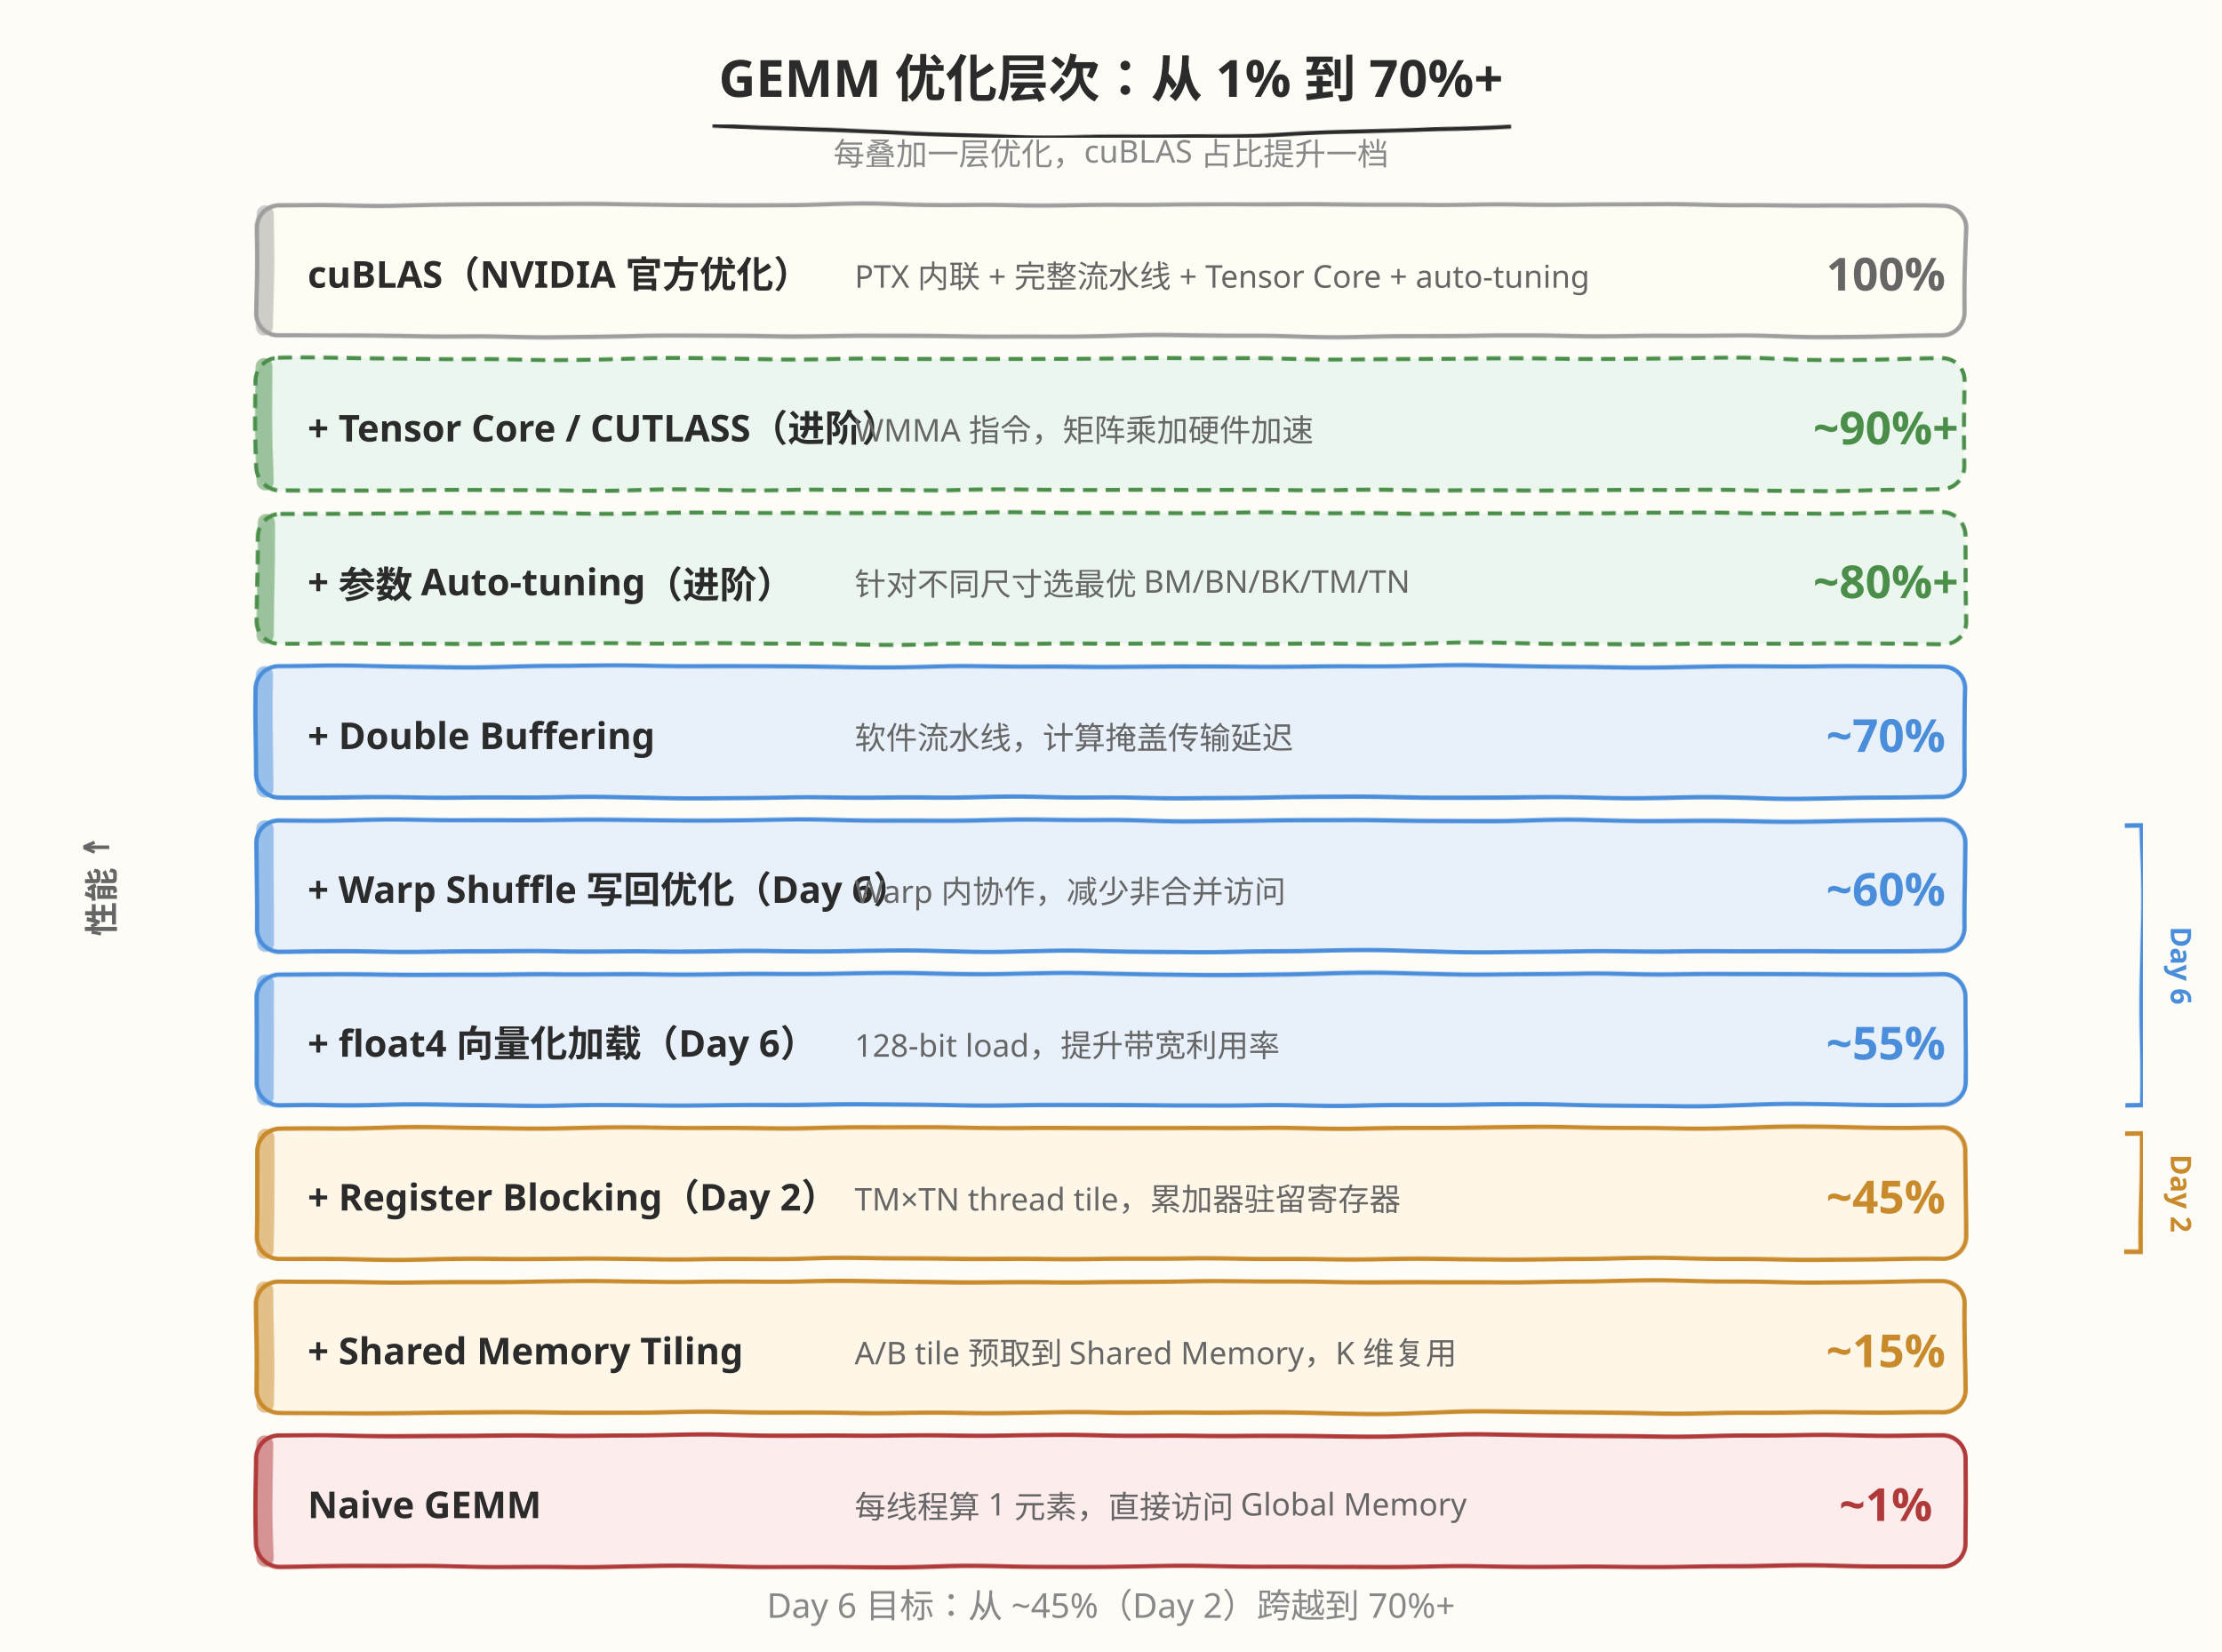
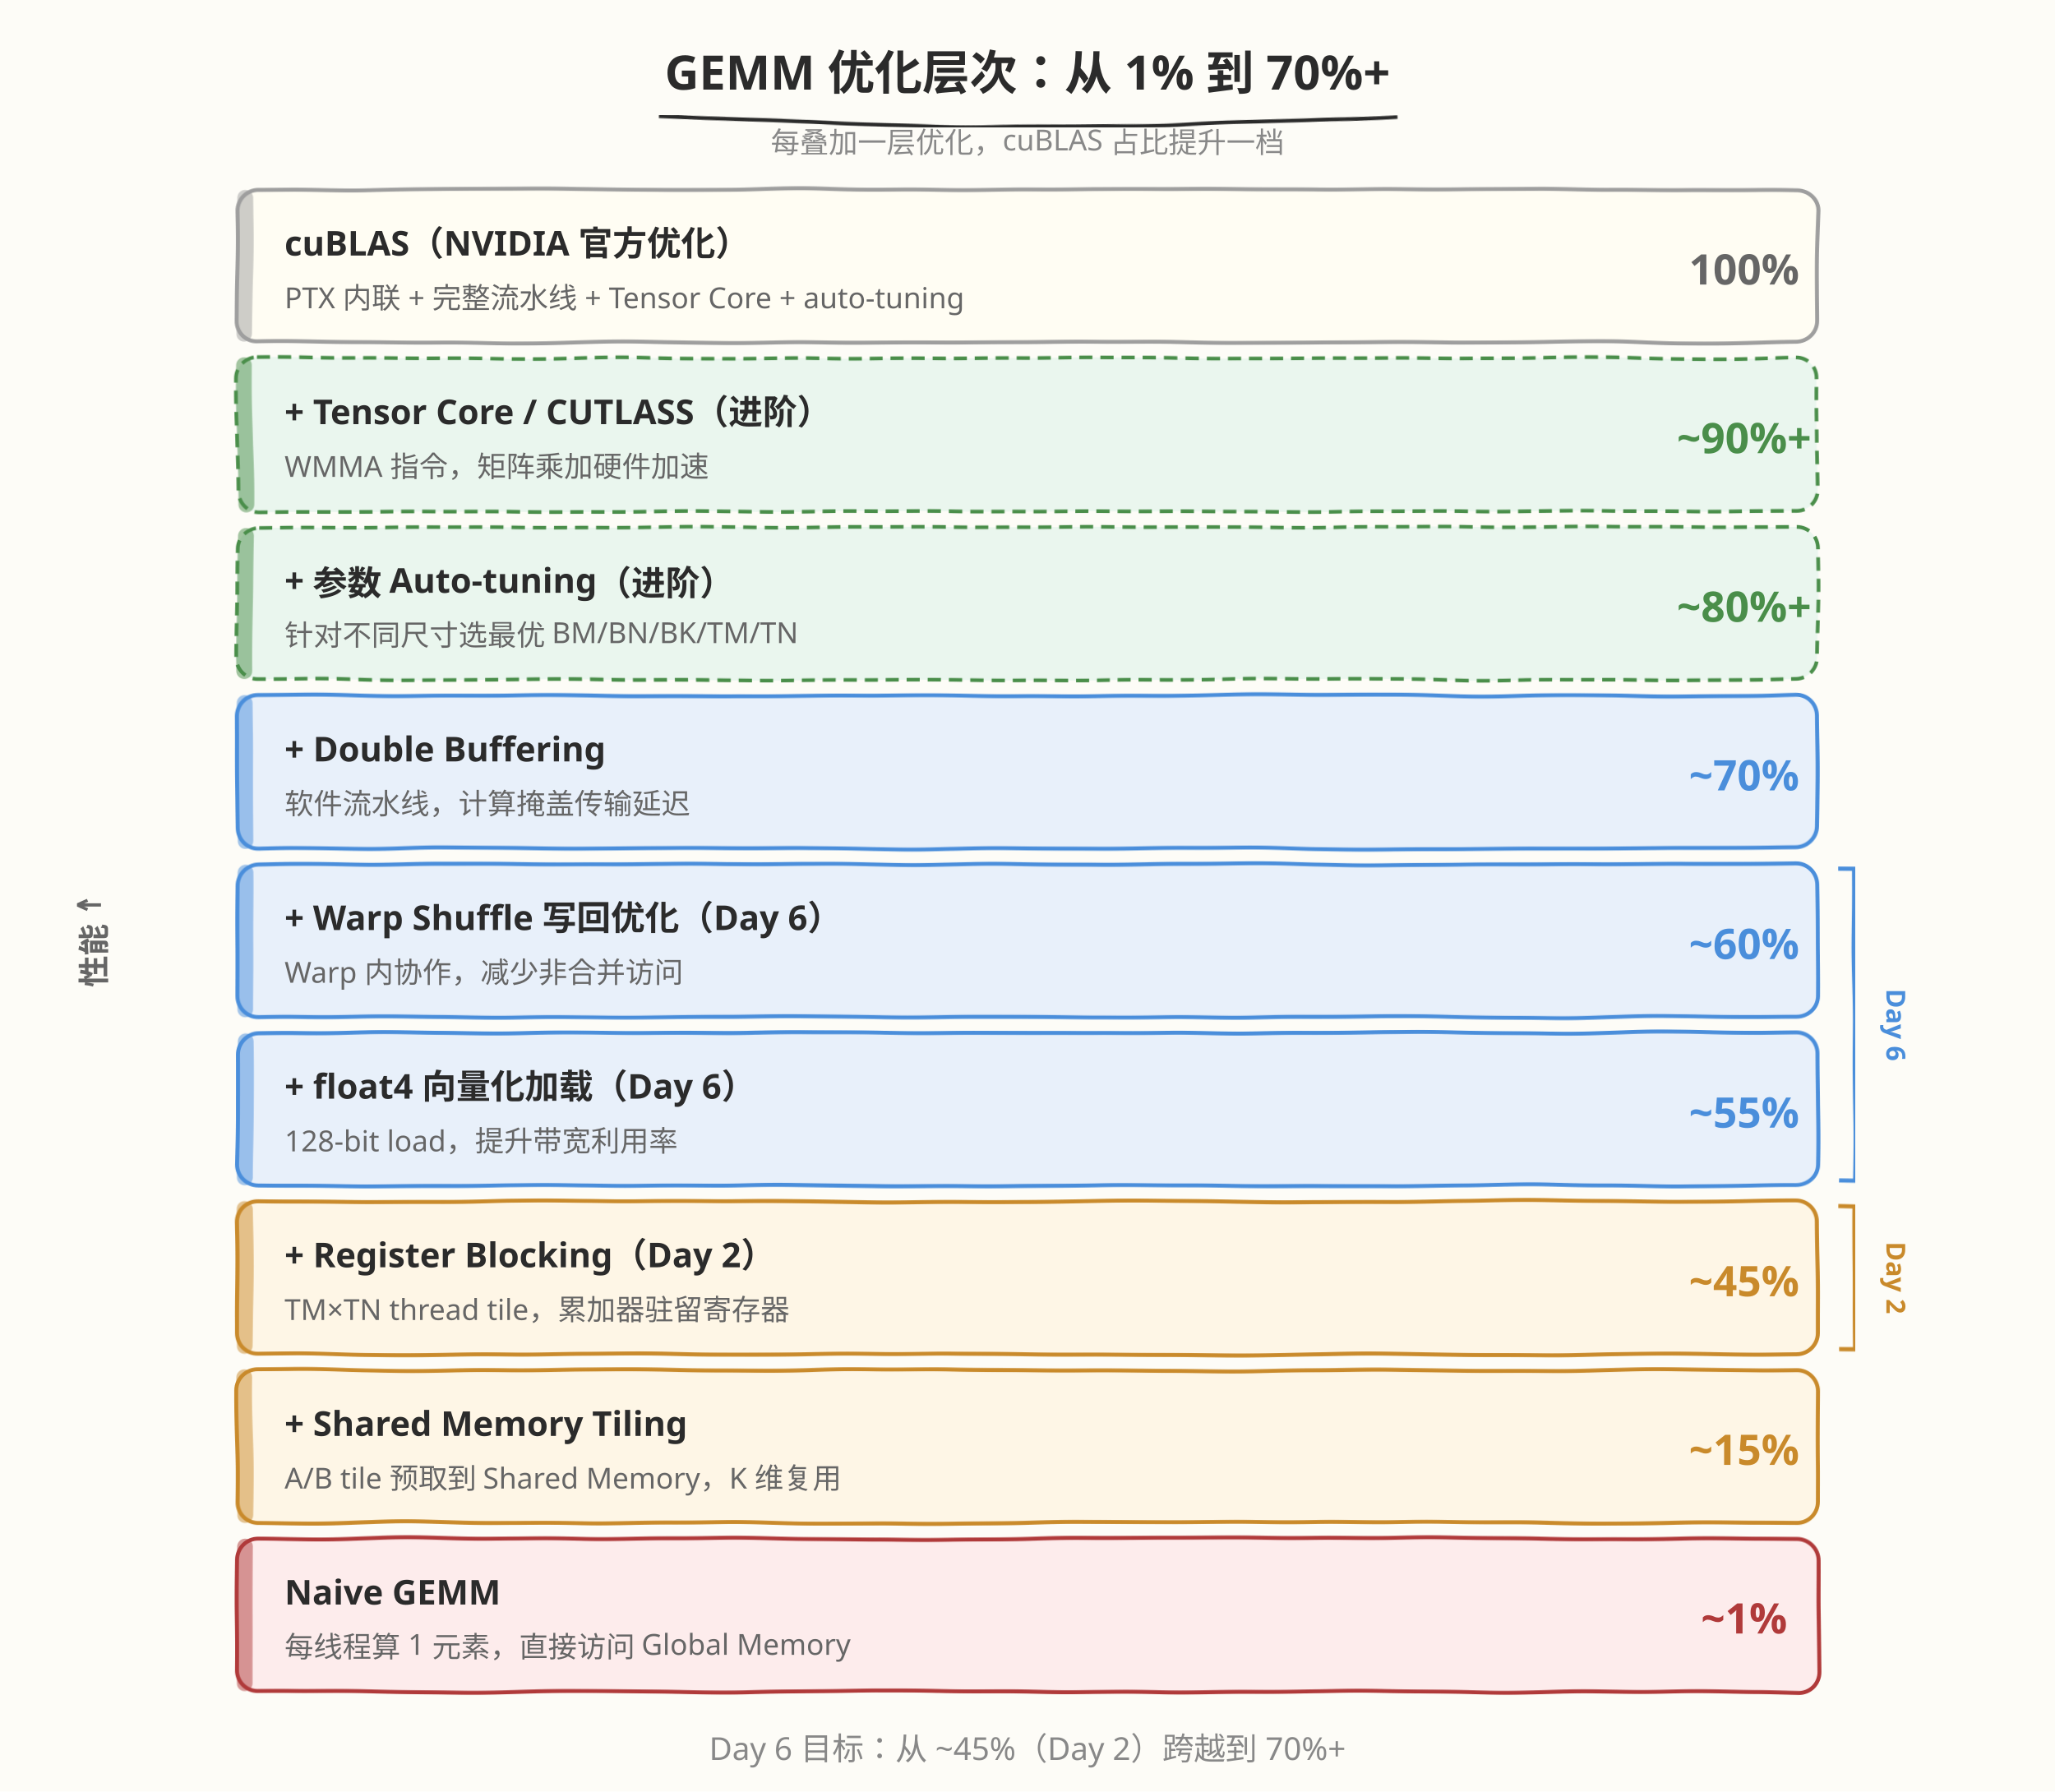
- <svg xmlns="http://www.w3.org/2000/svg" viewBox="0 0 780 580" font-family="'Comic Sans MS','Marker Felt','Kaiti SC',楷体,'Segoe UI',cursive">
+ <svg xmlns="http://www.w3.org/2000/svg" viewBox="0 0 780 680" font-family="'Comic Sans MS','Marker Felt','Kaiti SC',楷体,'Segoe UI',cursive">
  <defs>
    <filter id="sk" x="-3%" y="-3%" width="106%" height="106%">
      <feTurbulence type="fractalNoise" baseFrequency="0.018" numOctaves="2" seed="6" result="n" />
      <feDisplacementMap in="SourceGraphic" in2="n" scale="1.8" />
    </filter>
    <marker id="ar" markerWidth="8" markerHeight="8" refX="6" refY="4" orient="auto">
      <path d="M0,0 L8,4 L0,8 z" fill="#3a3a3a" />
    </marker>
  </defs>
-   <rect width="780" height="580" fill="#fdfcf7" />
+   <rect width="780" height="680" fill="#fdfcf7" />
  <text x="390" y="34" text-anchor="middle" font-size="18" fill="#2b2b2b" font-weight="bold">GEMM 优化层次：从 1% 到 70%+</text>
  <path d="M 250 44 Q 390 52 530 44" stroke="#2b2b2b" stroke-width="1.4" fill="none" filter="url(#sk)" />
  <text x="390" y="58" text-anchor="middle" font-size="11" fill="#888">每叠加一层优化，cuBLAS 占比提升一档</text>
-   <path d="M 52 544 L 52 82" stroke="#3a3a3a" stroke-width="1.6" fill="none" marker-end="url(#ar)" filter="url(#sk)" />
-   <text x="40" y="311" font-size="12" fill="#666" font-weight="bold" transform="rotate(-90, 40, 311)" text-anchor="middle">性能 ↑</text>
+   <path d="M 52 636 L 52 82" stroke="#3a3a3a" stroke-width="1.6" fill="none" marker-end="url(#ar)" filter="url(#sk)" />
+   <text x="40" y="357" font-size="12" fill="#666" font-weight="bold" transform="rotate(-90, 40, 357)" text-anchor="middle">性能 ↑</text>
  <g filter="url(#sk)">
-     <rect x="90" y="72" width="600" height="46" rx="8" fill="#fffdf3" stroke="#9e9e9e" stroke-width="1.5" />
-     <rect x="90" y="72" width="6" height="46" fill="#9e9e9e" opacity="0.5" rx="3" />
+     <rect x="90" y="72" width="600" height="58" rx="8" fill="#fffdf3" stroke="#9e9e9e" stroke-width="1.5" />
+     <rect x="90" y="72" width="6" height="58" fill="#9e9e9e" opacity="0.5" rx="3" />
  </g>
-   <text x="108" y="101" font-size="13" fill="#2b2b2b" font-weight="bold">cuBLAS（NVIDIA 官方优化）</text>
-   <text x="300" y="101" font-size="11" fill="#666">PTX 内联 + 完整流水线 + Tensor Core + auto-tuning</text>
-   <text x="662" y="102" text-anchor="middle" font-size="16" fill="#666" font-weight="bold">100%</text>
+   <text x="108" y="97" font-size="13" fill="#2b2b2b" font-weight="bold">cuBLAS（NVIDIA 官方优化）</text>
+   <text x="108" y="117" font-size="11" fill="#666">PTX 内联 + 完整流水线 + Tensor Core + auto-tuning</text>
+   <text x="662" y="108" text-anchor="middle" font-size="16" fill="#666" font-weight="bold">100%</text>
  <g filter="url(#sk)">
-     <rect x="90" y="126" width="600" height="46" rx="8" fill="#eaf6ee" stroke="#4a8e4a" stroke-width="1.4" stroke-dasharray="5,3" />
-     <rect x="90" y="126" width="6" height="46" fill="#4a8e4a" opacity="0.5" rx="3" />
+     <rect x="90" y="136" width="600" height="58" rx="8" fill="#eaf6ee" stroke="#4a8e4a" stroke-width="1.4" stroke-dasharray="5,3" />
+     <rect x="90" y="136" width="6" height="58" fill="#4a8e4a" opacity="0.5" rx="3" />
  </g>
-   <text x="108" y="155" font-size="13" fill="#2b2b2b" font-weight="bold">+ Tensor Core / CUTLASS（进阶）</text>
-   <text x="300" y="155" font-size="11" fill="#666">WMMA 指令，矩阵乘加硬件加速</text>
-   <text x="662" y="156" text-anchor="middle" font-size="16" fill="#4a8e4a" font-weight="bold">~90%+</text>
+   <text x="108" y="161" font-size="13" fill="#2b2b2b" font-weight="bold">+ Tensor Core / CUTLASS（进阶）</text>
+   <text x="108" y="181" font-size="11" fill="#666">WMMA 指令，矩阵乘加硬件加速</text>
+   <text x="662" y="172" text-anchor="middle" font-size="16" fill="#4a8e4a" font-weight="bold">~90%+</text>
  <g filter="url(#sk)">
-     <rect x="90" y="180" width="600" height="46" rx="8" fill="#eaf6ee" stroke="#4a8e4a" stroke-width="1.4" stroke-dasharray="5,3" />
-     <rect x="90" y="180" width="6" height="46" fill="#4a8e4a" opacity="0.5" rx="3" />
+     <rect x="90" y="200" width="600" height="58" rx="8" fill="#eaf6ee" stroke="#4a8e4a" stroke-width="1.4" stroke-dasharray="5,3" />
+     <rect x="90" y="200" width="6" height="58" fill="#4a8e4a" opacity="0.5" rx="3" />
  </g>
-   <text x="108" y="209" font-size="13" fill="#2b2b2b" font-weight="bold">+ 参数 Auto-tuning（进阶）</text>
-   <text x="300" y="209" font-size="11" fill="#666">针对不同尺寸选最优 BM/BN/BK/TM/TN</text>
-   <text x="662" y="210" text-anchor="middle" font-size="16" fill="#4a8e4a" font-weight="bold">~80%+</text>
+   <text x="108" y="225" font-size="13" fill="#2b2b2b" font-weight="bold">+ 参数 Auto-tuning（进阶）</text>
+   <text x="108" y="245" font-size="11" fill="#666">针对不同尺寸选最优 BM/BN/BK/TM/TN</text>
+   <text x="662" y="236" text-anchor="middle" font-size="16" fill="#4a8e4a" font-weight="bold">~80%+</text>
  <g filter="url(#sk)">
-     <rect x="90" y="234" width="600" height="46" rx="8" fill="#e8f0fa" stroke="#4a8edb" stroke-width="1.5" />
-     <rect x="90" y="234" width="6" height="46" fill="#4a8edb" opacity="0.5" rx="3" />
+     <rect x="90" y="264" width="600" height="58" rx="8" fill="#e8f0fa" stroke="#4a8edb" stroke-width="1.5" />
+     <rect x="90" y="264" width="6" height="58" fill="#4a8edb" opacity="0.5" rx="3" />
  </g>
-   <text x="108" y="263" font-size="13" fill="#2b2b2b" font-weight="bold">+ Double Buffering</text>
-   <text x="300" y="263" font-size="11" fill="#666">软件流水线，计算掩盖传输延迟</text>
-   <text x="662" y="264" text-anchor="middle" font-size="16" fill="#4a8edb" font-weight="bold">~70%</text>
+   <text x="108" y="289" font-size="13" fill="#2b2b2b" font-weight="bold">+ Double Buffering</text>
+   <text x="108" y="309" font-size="11" fill="#666">软件流水线，计算掩盖传输延迟</text>
+   <text x="662" y="300" text-anchor="middle" font-size="16" fill="#4a8edb" font-weight="bold">~70%</text>
  <g filter="url(#sk)">
-     <rect x="90" y="288" width="600" height="46" rx="8" fill="#e8f0fa" stroke="#4a8edb" stroke-width="1.5" />
-     <rect x="90" y="288" width="6" height="46" fill="#4a8edb" opacity="0.5" rx="3" />
+     <rect x="90" y="328" width="600" height="58" rx="8" fill="#e8f0fa" stroke="#4a8edb" stroke-width="1.5" />
+     <rect x="90" y="328" width="6" height="58" fill="#4a8edb" opacity="0.5" rx="3" />
  </g>
-   <text x="108" y="317" font-size="13" fill="#2b2b2b" font-weight="bold">+ Warp Shuffle 写回优化（Day 6）</text>
-   <text x="300" y="317" font-size="11" fill="#666">Warp 内协作，减少非合并访问</text>
-   <text x="662" y="318" text-anchor="middle" font-size="16" fill="#4a8edb" font-weight="bold">~60%</text>
+   <text x="108" y="353" font-size="13" fill="#2b2b2b" font-weight="bold">+ Warp Shuffle 写回优化（Day 6）</text>
+   <text x="108" y="373" font-size="11" fill="#666">Warp 内协作，减少非合并访问</text>
+   <text x="662" y="364" text-anchor="middle" font-size="16" fill="#4a8edb" font-weight="bold">~60%</text>
  <g filter="url(#sk)">
-     <rect x="90" y="342" width="600" height="46" rx="8" fill="#e8f0fa" stroke="#4a8edb" stroke-width="1.5" />
-     <rect x="90" y="342" width="6" height="46" fill="#4a8edb" opacity="0.5" rx="3" />
+     <rect x="90" y="392" width="600" height="58" rx="8" fill="#e8f0fa" stroke="#4a8edb" stroke-width="1.5" />
+     <rect x="90" y="392" width="6" height="58" fill="#4a8edb" opacity="0.5" rx="3" />
  </g>
-   <text x="108" y="371" font-size="13" fill="#2b2b2b" font-weight="bold">+ float4 向量化加载（Day 6）</text>
-   <text x="300" y="371" font-size="11" fill="#666">128-bit load，提升带宽利用率</text>
-   <text x="662" y="372" text-anchor="middle" font-size="16" fill="#4a8edb" font-weight="bold">~55%</text>
+   <text x="108" y="417" font-size="13" fill="#2b2b2b" font-weight="bold">+ float4 向量化加载（Day 6）</text>
+   <text x="108" y="437" font-size="11" fill="#666">128-bit load，提升带宽利用率</text>
+   <text x="662" y="428" text-anchor="middle" font-size="16" fill="#4a8edb" font-weight="bold">~55%</text>
  <g filter="url(#sk)">
-     <rect x="90" y="396" width="600" height="46" rx="8" fill="#fef6e6" stroke="#c98a2b" stroke-width="1.5" />
-     <rect x="90" y="396" width="6" height="46" fill="#c98a2b" opacity="0.5" rx="3" />
+     <rect x="90" y="456" width="600" height="58" rx="8" fill="#fef6e6" stroke="#c98a2b" stroke-width="1.5" />
+     <rect x="90" y="456" width="6" height="58" fill="#c98a2b" opacity="0.5" rx="3" />
  </g>
-   <text x="108" y="425" font-size="13" fill="#2b2b2b" font-weight="bold">+ Register Blocking（Day 2）</text>
-   <text x="300" y="425" font-size="11" fill="#666">TM×TN thread tile，累加器驻留寄存器</text>
-   <text x="662" y="426" text-anchor="middle" font-size="16" fill="#c98a2b" font-weight="bold">~45%</text>
+   <text x="108" y="481" font-size="13" fill="#2b2b2b" font-weight="bold">+ Register Blocking（Day 2）</text>
+   <text x="108" y="501" font-size="11" fill="#666">TM×TN thread tile，累加器驻留寄存器</text>
+   <text x="662" y="492" text-anchor="middle" font-size="16" fill="#c98a2b" font-weight="bold">~45%</text>
  <g filter="url(#sk)">
-     <rect x="90" y="450" width="600" height="46" rx="8" fill="#fef6e6" stroke="#c98a2b" stroke-width="1.5" />
-     <rect x="90" y="450" width="6" height="46" fill="#c98a2b" opacity="0.5" rx="3" />
+     <rect x="90" y="520" width="600" height="58" rx="8" fill="#fef6e6" stroke="#c98a2b" stroke-width="1.5" />
+     <rect x="90" y="520" width="6" height="58" fill="#c98a2b" opacity="0.5" rx="3" />
  </g>
-   <text x="108" y="479" font-size="13" fill="#2b2b2b" font-weight="bold">+ Shared Memory Tiling</text>
-   <text x="300" y="479" font-size="11" fill="#666">A/B tile 预取到 Shared Memory，K 维复用</text>
-   <text x="662" y="480" text-anchor="middle" font-size="16" fill="#c98a2b" font-weight="bold">~15%</text>
+   <text x="108" y="545" font-size="13" fill="#2b2b2b" font-weight="bold">+ Shared Memory Tiling</text>
+   <text x="108" y="565" font-size="11" fill="#666">A/B tile 预取到 Shared Memory，K 维复用</text>
+   <text x="662" y="556" text-anchor="middle" font-size="16" fill="#c98a2b" font-weight="bold">~15%</text>
  <g filter="url(#sk)">
-     <rect x="90" y="504" width="600" height="46" rx="8" fill="#fdecec" stroke="#b03a3a" stroke-width="1.5" />
-     <rect x="90" y="504" width="6" height="46" fill="#b03a3a" opacity="0.5" rx="3" />
+     <rect x="90" y="584" width="600" height="58" rx="8" fill="#fdecec" stroke="#b03a3a" stroke-width="1.5" />
+     <rect x="90" y="584" width="6" height="58" fill="#b03a3a" opacity="0.5" rx="3" />
  </g>
-   <text x="108" y="533" font-size="13" fill="#2b2b2b" font-weight="bold">Naive GEMM</text>
-   <text x="300" y="533" font-size="11" fill="#666">每线程算 1 元素，直接访问 Global Memory</text>
-   <text x="662" y="534" text-anchor="middle" font-size="16" fill="#b03a3a" font-weight="bold">~1%</text>
-   <path d="M 746 290 L 752 290 L 752 388 L 746 388" stroke="#4a8edb" stroke-width="1.6" fill="none" filter="url(#sk)" />
-   <text x="762" y="339" font-size="10" fill="#4a8edb" font-weight="bold" transform="rotate(90, 762, 339)" text-anchor="middle">Day 6</text>
-   <path d="M 746 398 L 752 398 L 752 440 L 746 440" stroke="#c98a2b" stroke-width="1.6" fill="none" filter="url(#sk)" />
-   <text x="762" y="419" font-size="10" fill="#c98a2b" font-weight="bold" transform="rotate(90, 762, 419)" text-anchor="middle">Day 2</text>
-   <text x="390" y="568" text-anchor="middle" font-size="12" fill="#888">Day 6 目标：从 ~45%（Day 2）跨越到 70%+</text>
+   <text x="108" y="609" font-size="13" fill="#2b2b2b" font-weight="bold">Naive GEMM</text>
+   <text x="108" y="629" font-size="11" fill="#666">每线程算 1 元素，直接访问 Global Memory</text>
+   <text x="662" y="620" text-anchor="middle" font-size="16" fill="#b03a3a" font-weight="bold">~1%</text>
+   <path d="M 698 330 L 704 330 L 704 448 L 698 448" stroke="#4a8edb" stroke-width="1.6" fill="none" filter="url(#sk)" />
+   <text x="716" y="389" font-size="10" fill="#4a8edb" font-weight="bold" transform="rotate(90, 716, 389)" text-anchor="middle">Day 6</text>
+   <path d="M 698 458 L 704 458 L 704 512 L 698 512" stroke="#c98a2b" stroke-width="1.6" fill="none" filter="url(#sk)" />
+   <text x="716" y="485" font-size="10" fill="#c98a2b" font-weight="bold" transform="rotate(90, 716, 485)" text-anchor="middle">Day 2</text>
+   <text x="390" y="668" text-anchor="middle" font-size="12" fill="#888">Day 6 目标：从 ~45%（Day 2）跨越到 70%+</text>
</svg>
